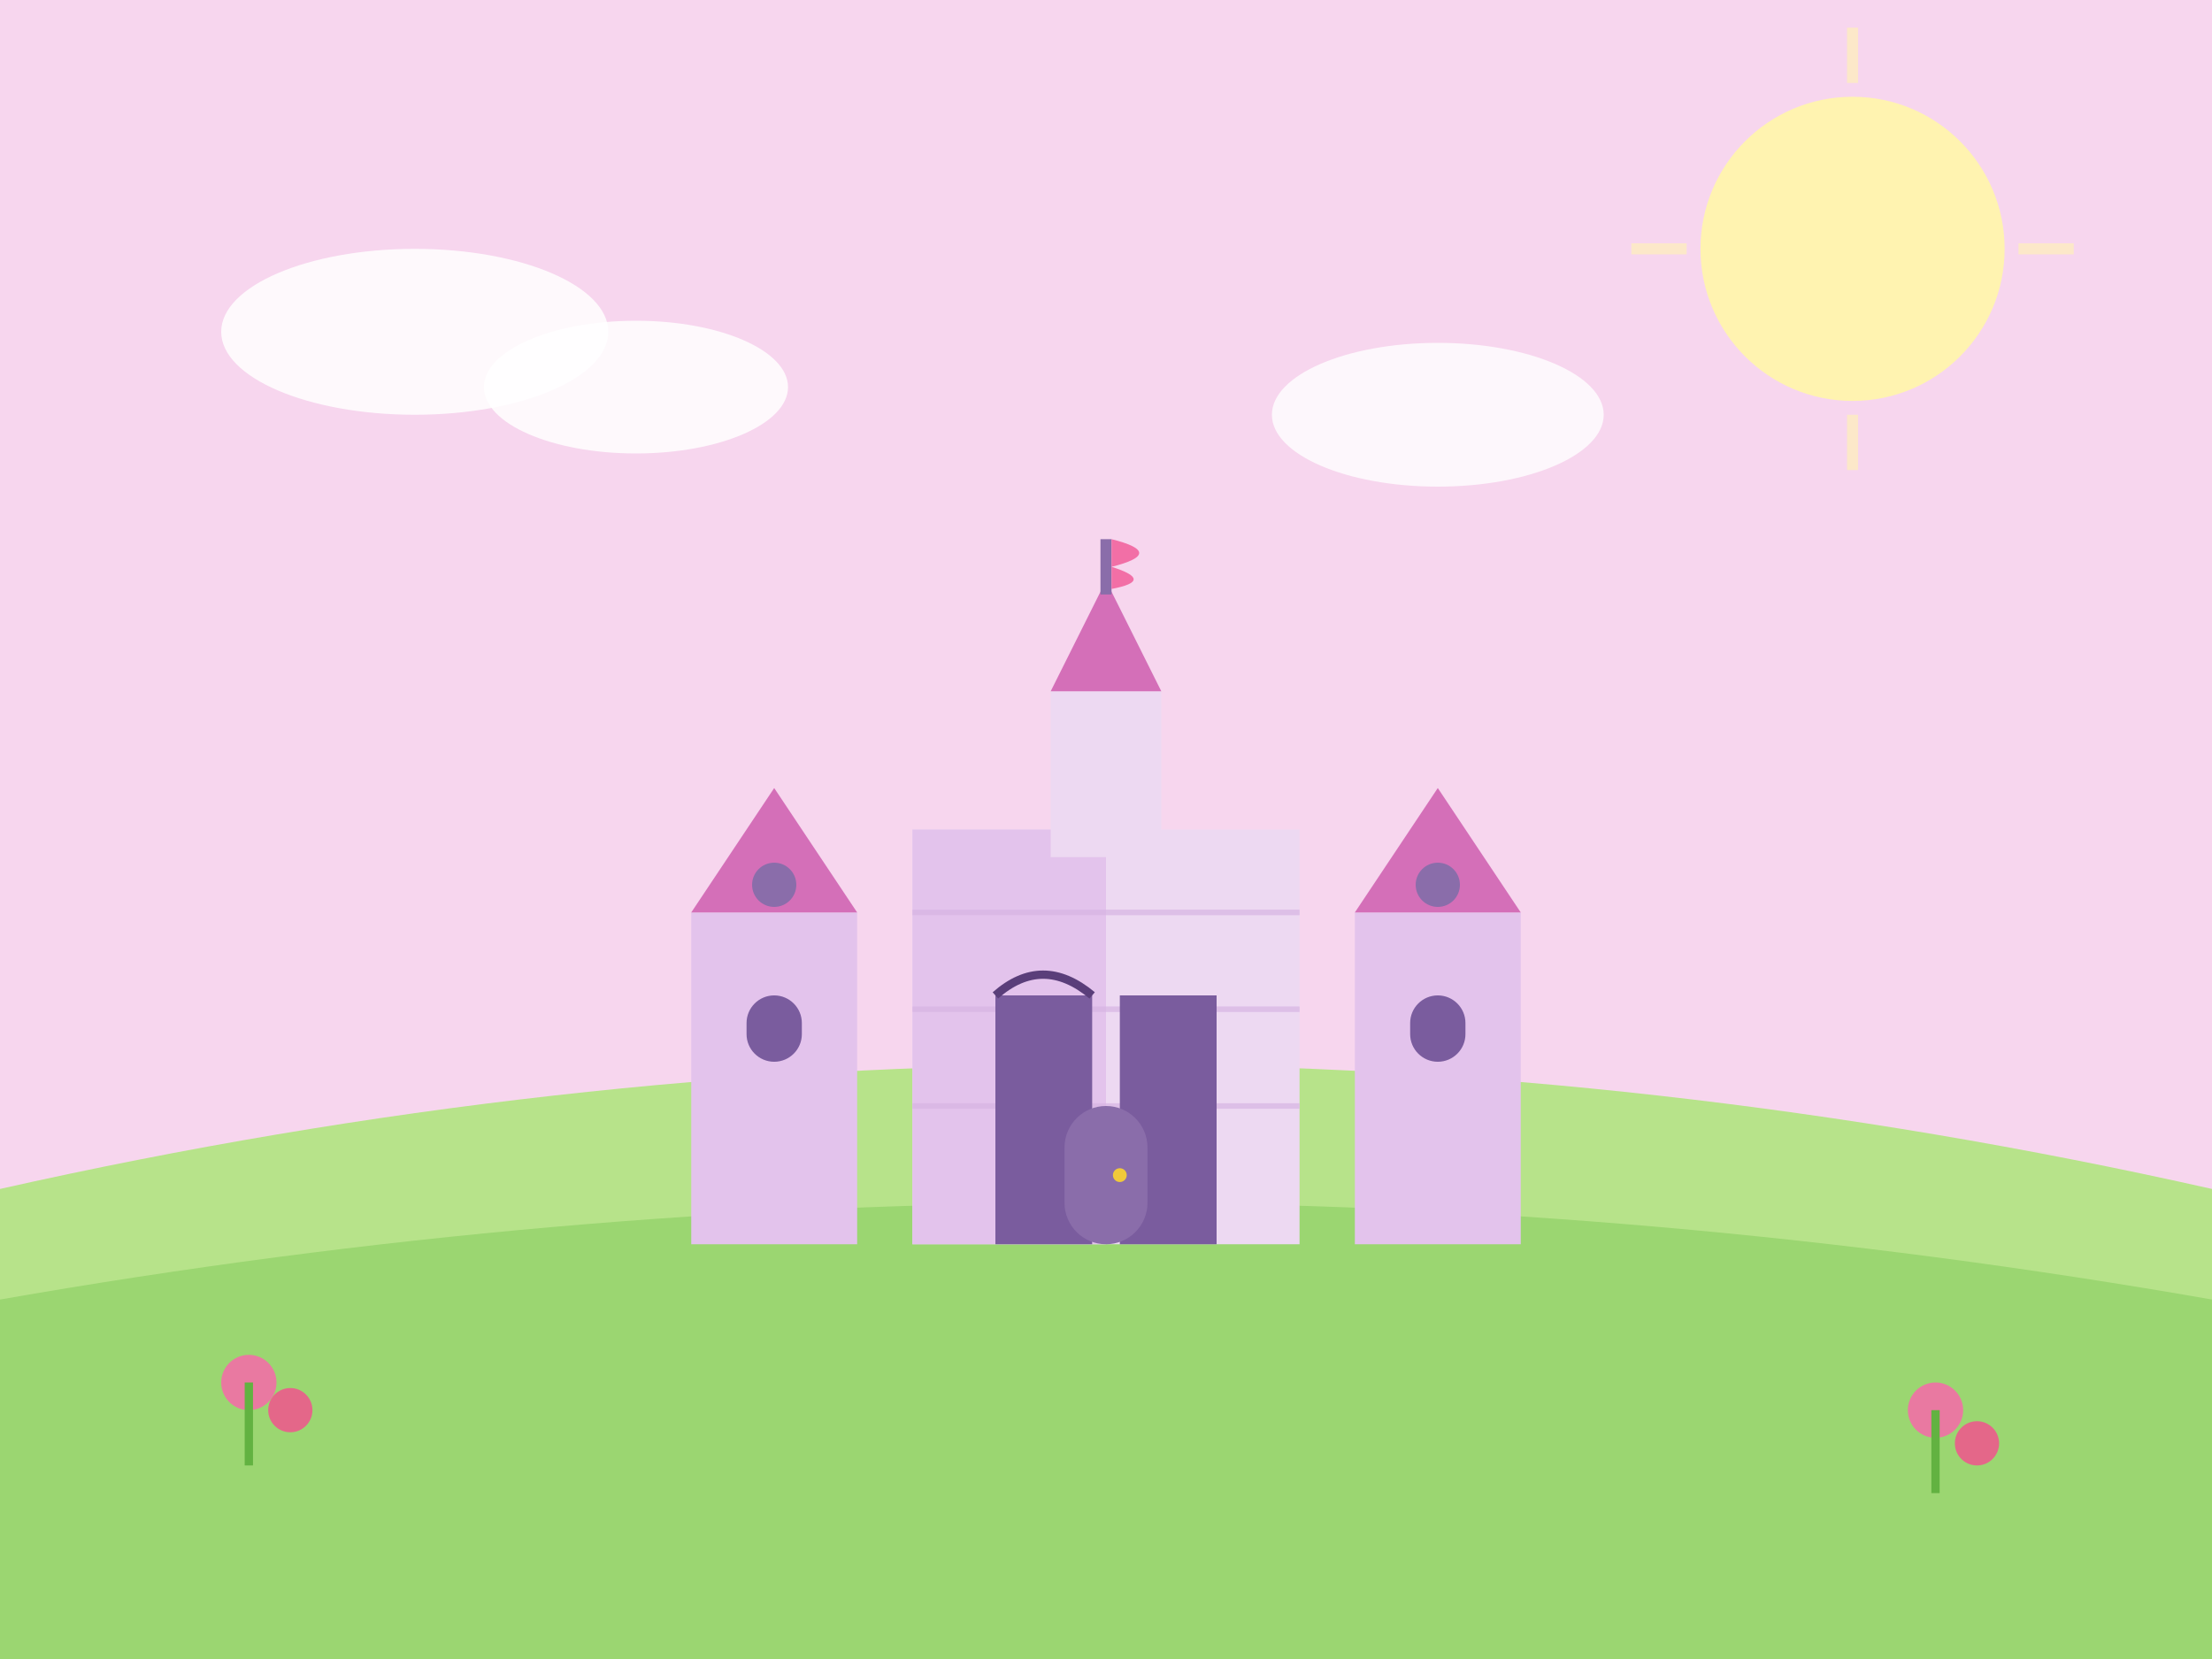
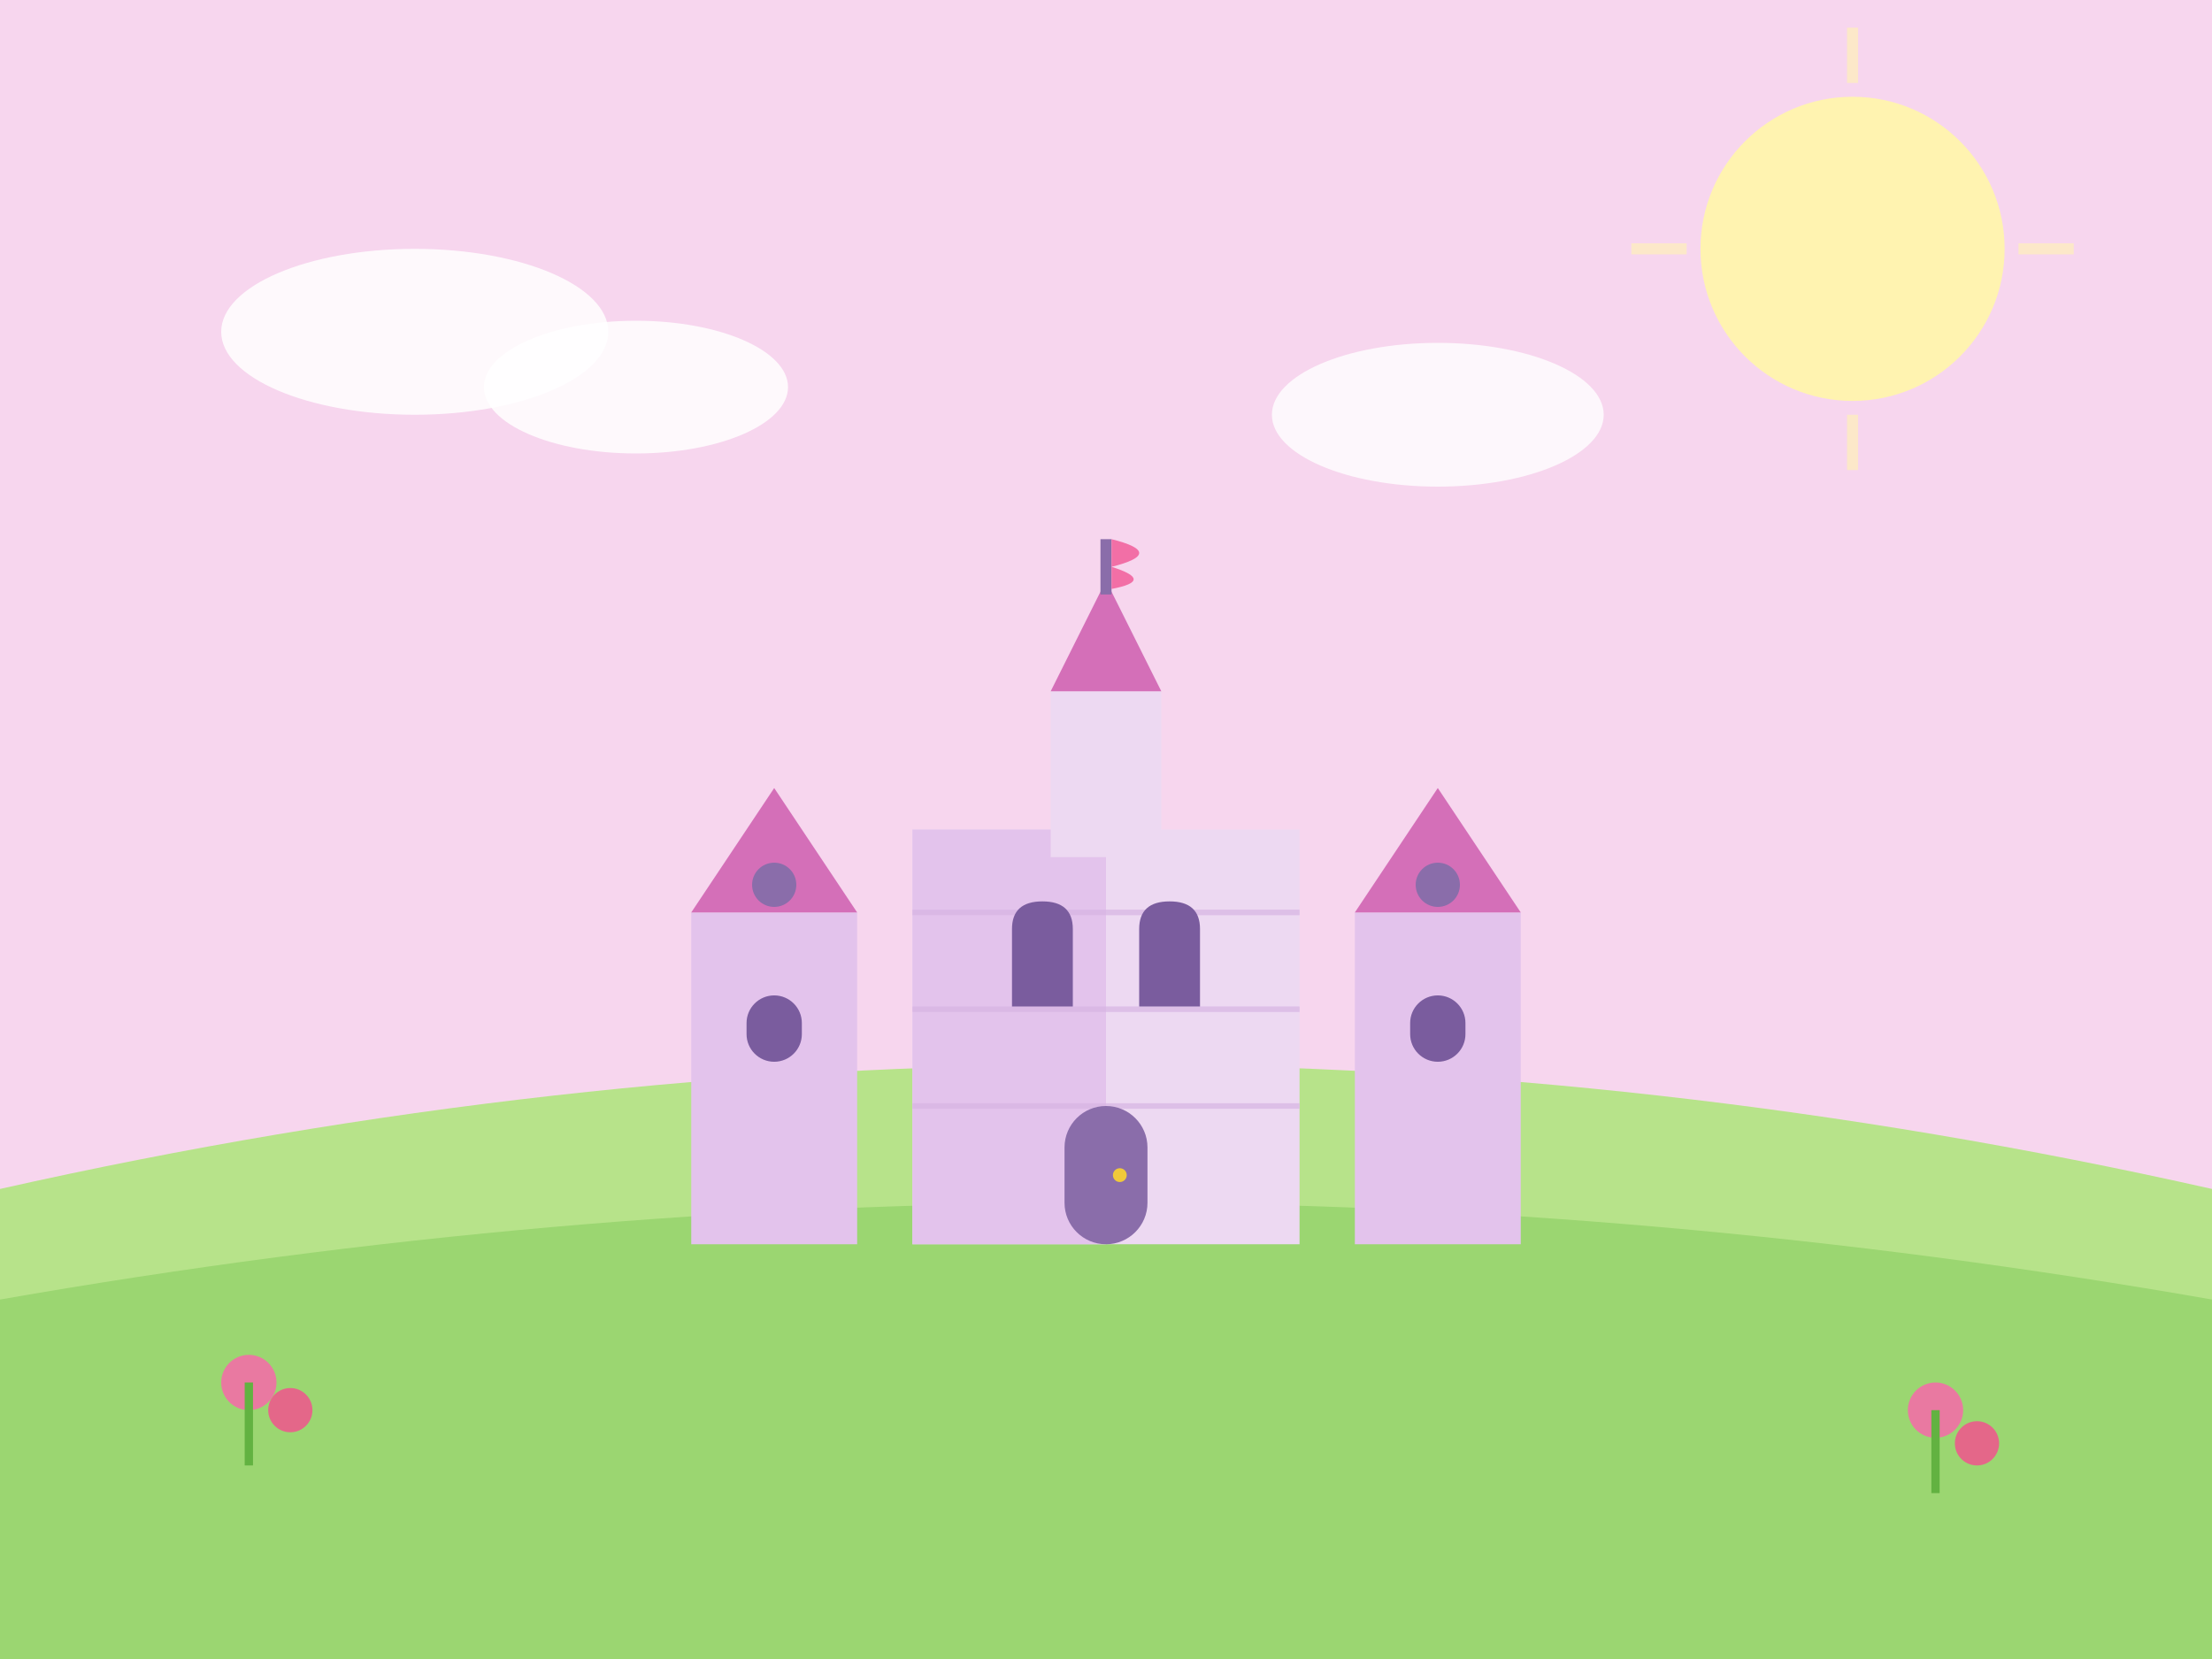
<svg xmlns="http://www.w3.org/2000/svg" viewBox="0 0 800 600">
  <rect width="800" height="600" fill="#F7D6EE" />
  <circle cx="670" cy="90" r="55" fill="#FFF3B0" />
  <g stroke="#FFF3B0" stroke-width="4" opacity="0.6">
    <line x1="670" y1="10" x2="670" y2="30" />
    <line x1="670" y1="150" x2="670" y2="170" />
    <line x1="590" y1="90" x2="610" y2="90" />
    <line x1="730" y1="90" x2="750" y2="90" />
  </g>
  <ellipse cx="150" cy="120" rx="70" ry="30" fill="#FFFFFF" opacity="0.85" />
  <ellipse cx="230" cy="140" rx="55" ry="24" fill="#FFFFFF" opacity="0.85" />
  <ellipse cx="520" cy="150" rx="60" ry="26" fill="#FFFFFF" opacity="0.8" />
  <path d="M0 430 Q400 340 800 430 L800 600 L0 600 Z" fill="#B7E38A" />
  <path d="M0 470 Q400 400 800 470 L800 600 L0 600 Z" fill="#9BD671" />
  <g opacity="0.9">
    <circle cx="90" cy="500" r="10" fill="#F26FA6" />
    <circle cx="105" cy="510" r="8" fill="#EC5B8C" />
    <circle cx="700" cy="510" r="10" fill="#F26FA6" />
    <circle cx="715" cy="522" r="8" fill="#EC5B8C" />
    <path d="M90 500 L90 530 M700 510 L700 540" stroke="#5CAE3C" stroke-width="3" />
  </g>
  <g>
    <rect x="330" y="300" width="140" height="150" fill="#EDD9F2" />
    <rect x="330" y="300" width="70" height="150" fill="#E3C3EC" />
    <g stroke="#D6B3E3" stroke-width="2" opacity="0.7">
      <line x1="330" y1="330" x2="470" y2="330" />
      <line x1="330" y1="365" x2="470" y2="365" />
      <line x1="330" y1="400" x2="470" y2="400" />
    </g>
-     <rect x="360" y="360" width="35" height="90" fill="#7A5C9E" />
-     <rect x="405" y="360" width="35" height="90" fill="#7A5C9E" />
-     <path d="M360 360 Q377 345 395 360" fill="none" stroke="#5A3E7A" stroke-width="3" />
+     <path d="M366 364 L366 336 Q366 326 377 326 Q388 326 388 336 L388 364 Z" fill="#7A5C9E" />
+     <path d="M412 364 L412 336 Q412 326 423 326 Q434 326 434 336 L434 364 Z" fill="#7A5C9E" />
    <rect x="250" y="330" width="60" height="120" fill="#E3C3EC" />
    <polygon points="250,330 280,285 310,330" fill="#D46FB8" />
    <rect x="270" y="360" width="20" height="24" rx="10" fill="#7A5C9E" />
    <rect x="490" y="330" width="60" height="120" fill="#E3C3EC" />
    <polygon points="490,330 520,285 550,330" fill="#D46FB8" />
    <rect x="510" y="360" width="20" height="24" rx="10" fill="#7A5C9E" />
    <rect x="380" y="250" width="40" height="60" fill="#EDD9F2" />
    <polygon points="380,250 400,210 420,250" fill="#D46FB8" />
    <rect x="398" y="195" width="4" height="20" fill="#8A6DAA" />
    <path d="M402 195 Q422 200 402 205 Q418 210 402 213" fill="#F26FA6" />
    <circle cx="280" cy="320" r="8" fill="#8A6DAA" />
    <circle cx="520" cy="320" r="8" fill="#8A6DAA" />
    <rect x="385" y="400" width="30" height="50" rx="15" fill="#8A6DAA" />
    <circle cx="405" cy="425" r="2.5" fill="#F0C93A" />
  </g>
</svg>
